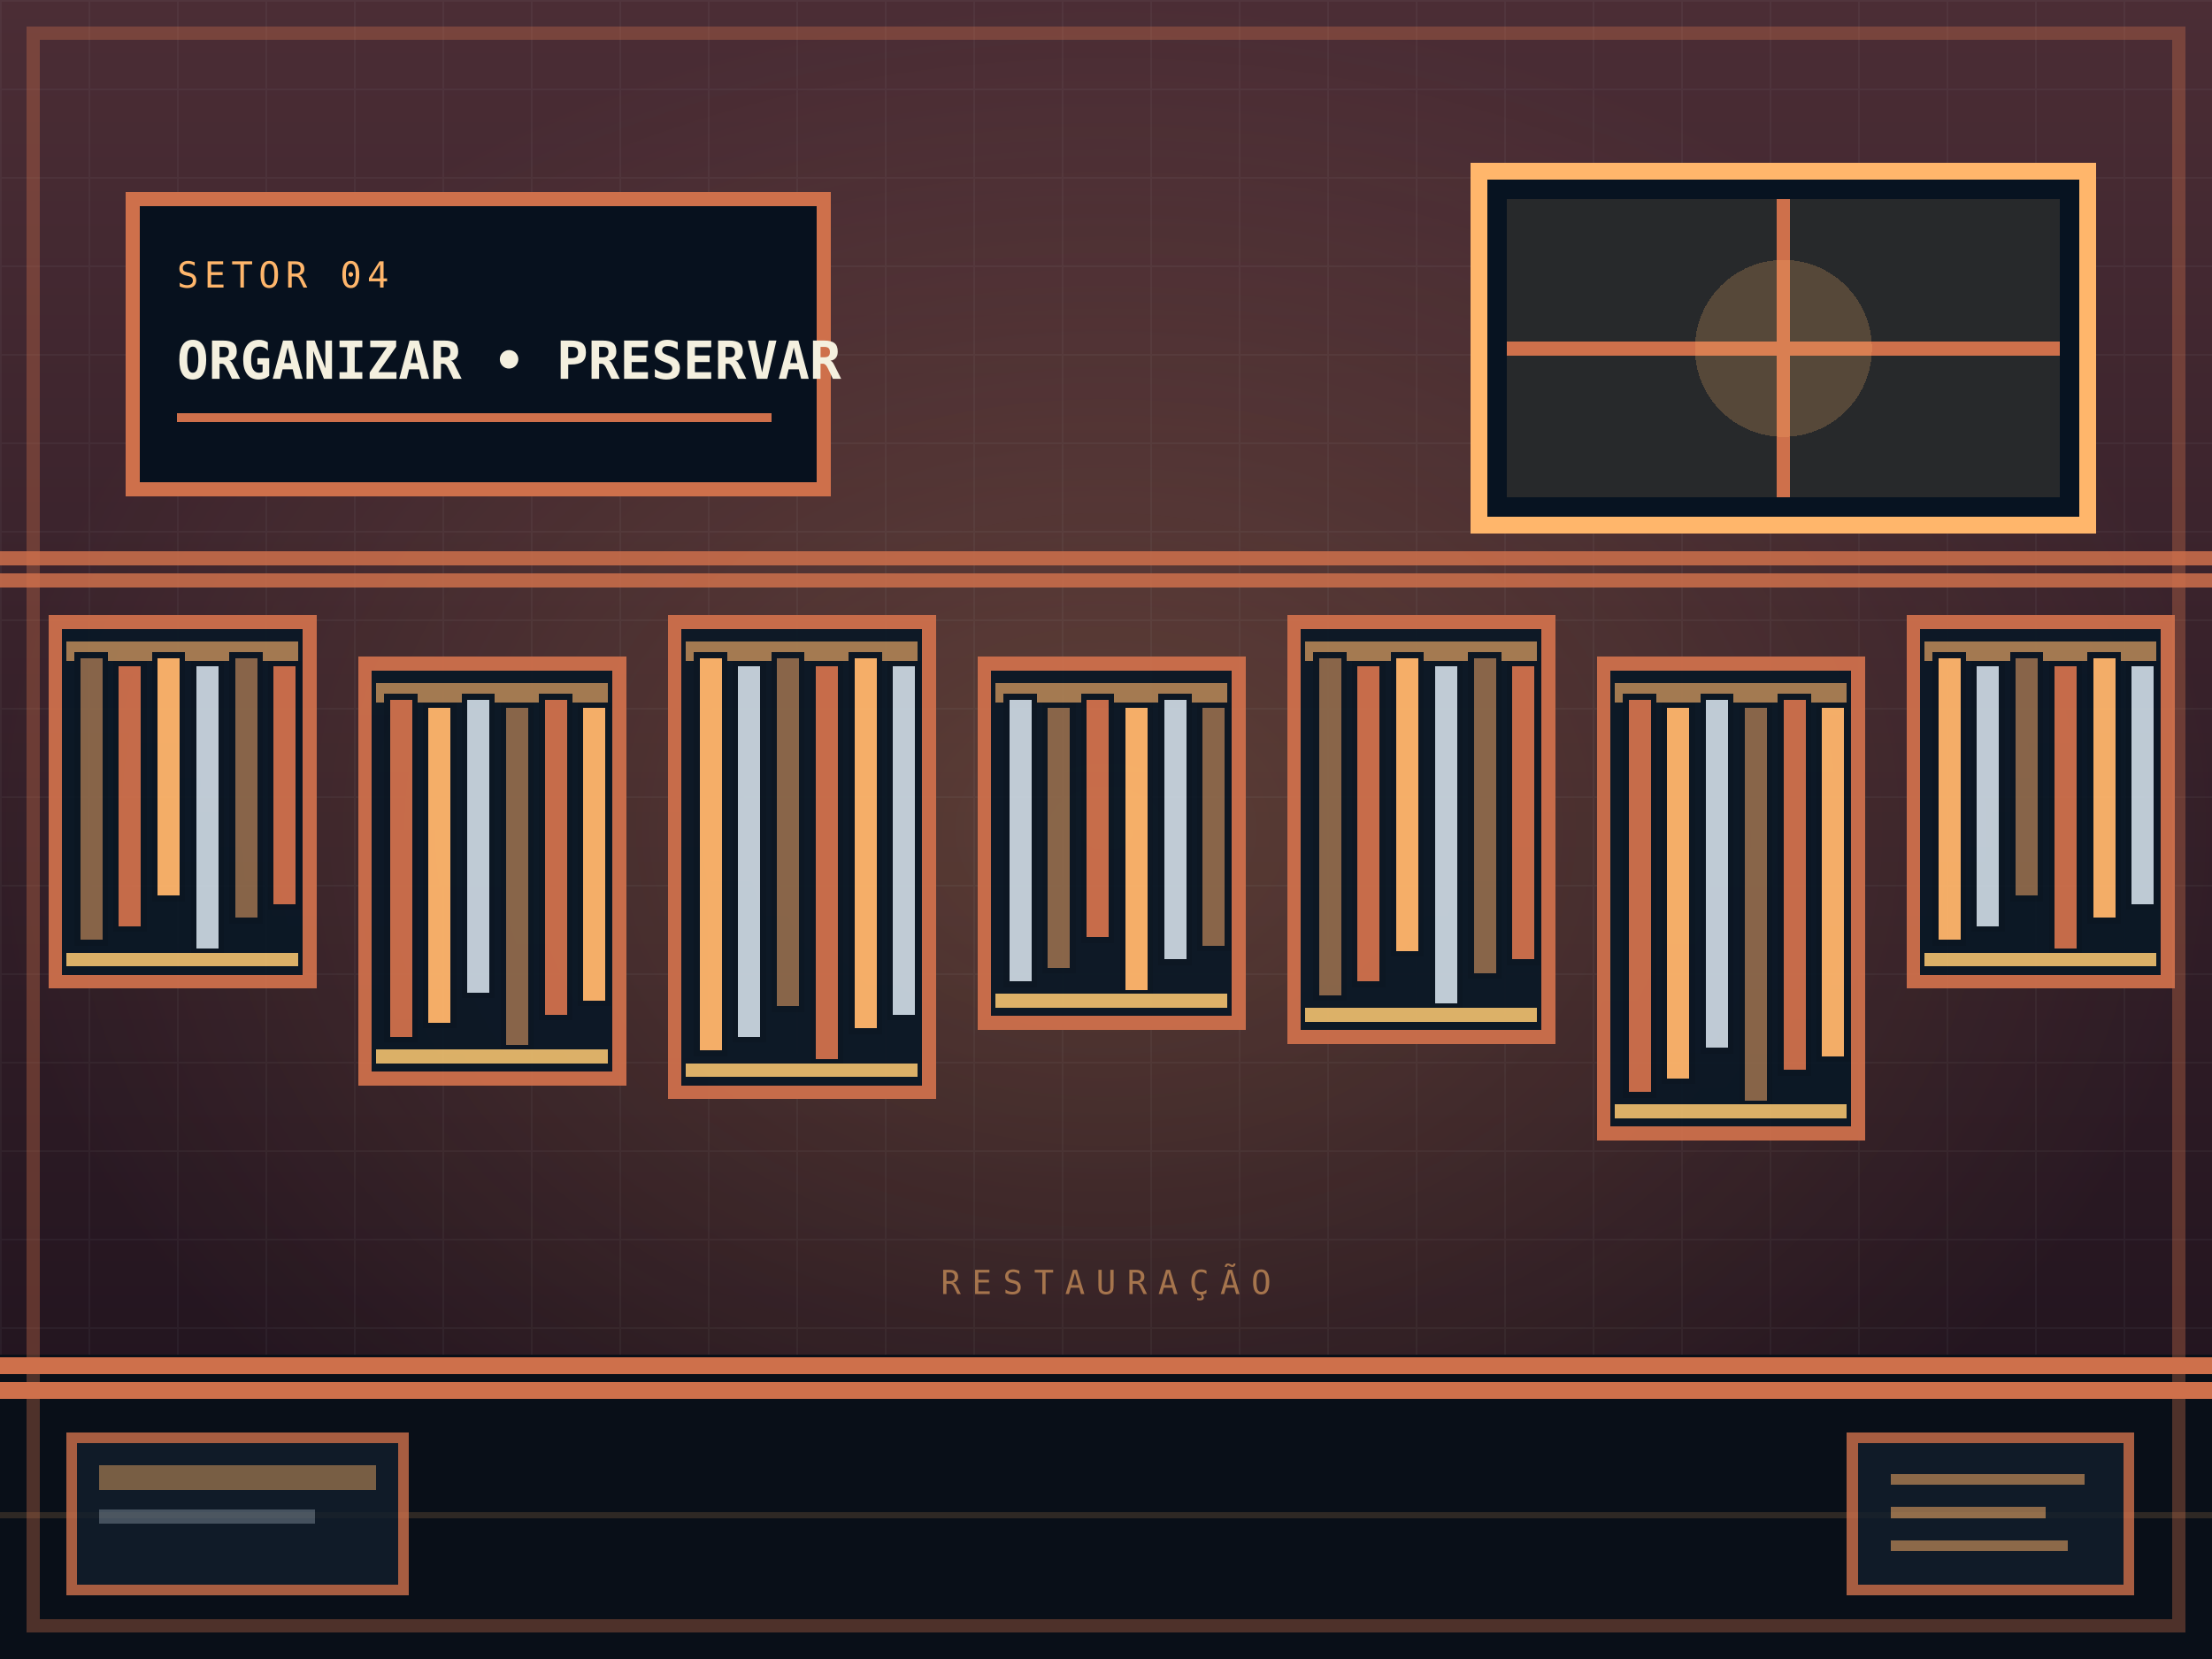
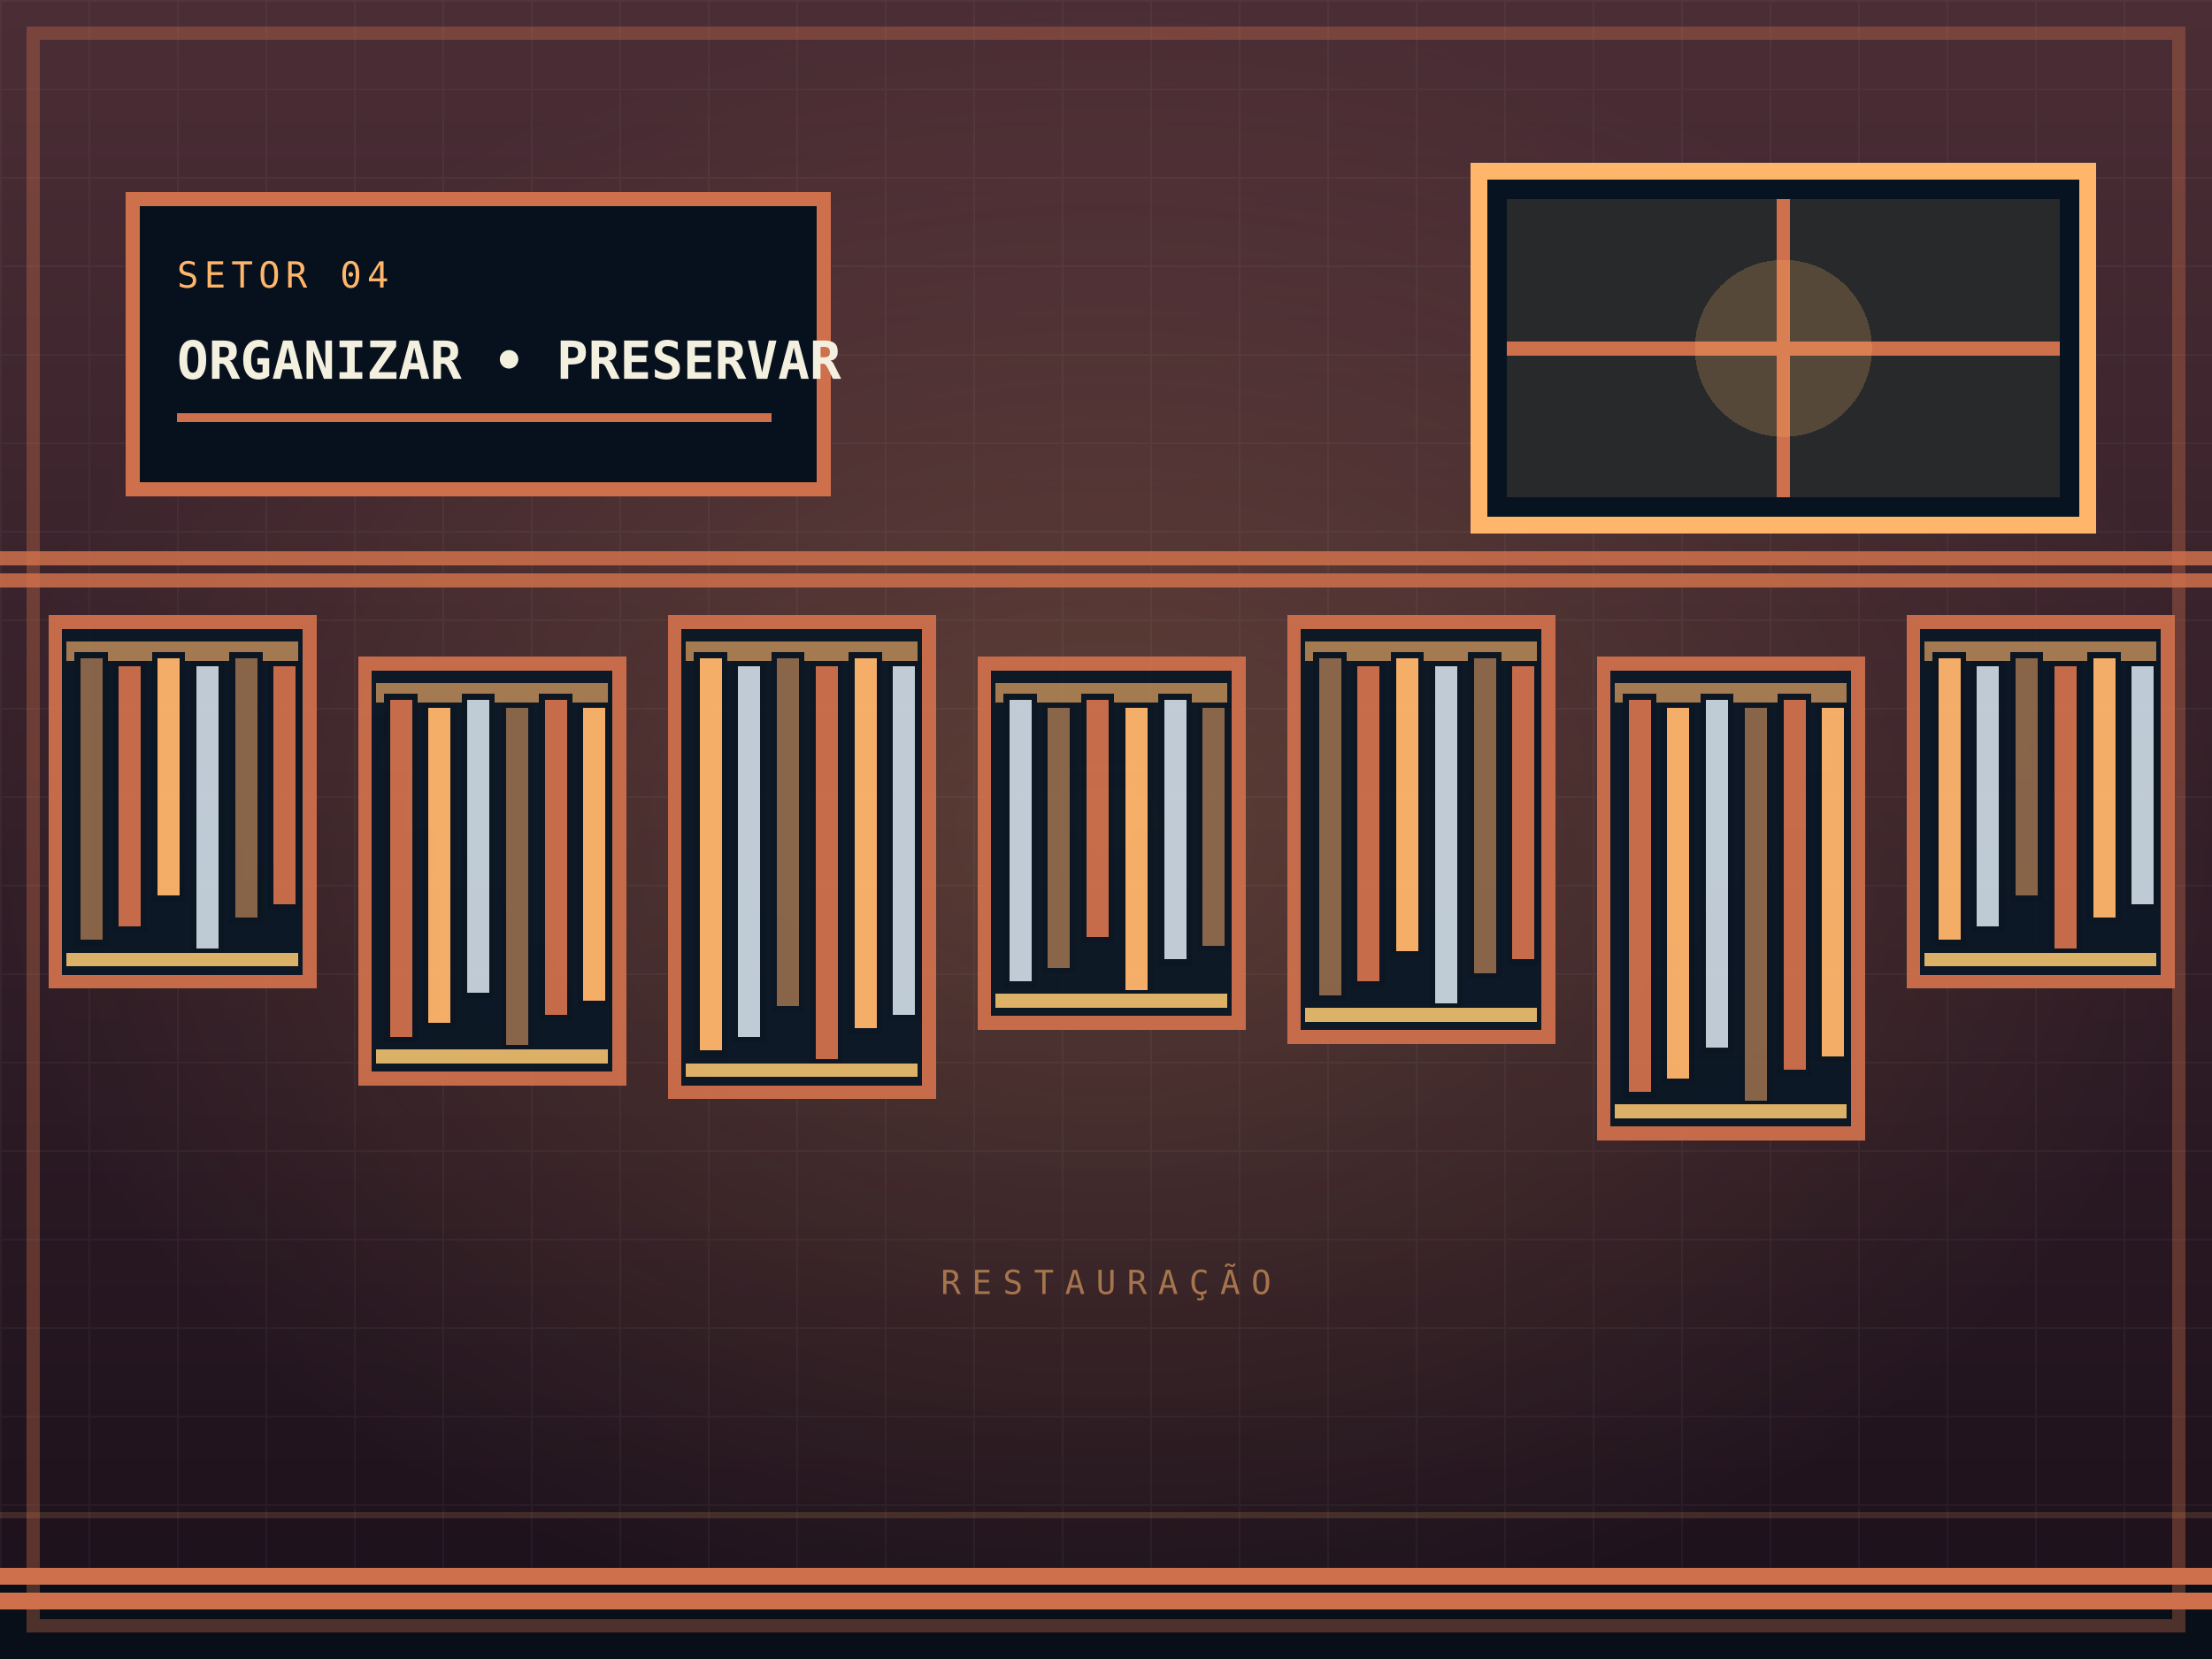
<svg xmlns="http://www.w3.org/2000/svg" width="800" height="600" viewBox="0 0 800 600" shape-rendering="crispEdges">
  <defs>
    <linearGradient id="wall" x2="0" y2="1">
      <stop stop-color="#4b2d35" />
      <stop offset="1" stop-color="#1b101b" />
    </linearGradient>
    <radialGradient id="light">
      <stop stop-color="#ffb66b" stop-opacity=".2" />
      <stop offset="1" stop-color="#ffb66b" stop-opacity="0" />
    </radialGradient>
    <pattern id="grid" width="32" height="32" patternUnits="userSpaceOnUse">
      <path d="M32 0H0V32" fill="none" stroke="#d8e6f3" stroke-opacity=".045" stroke-width="1" />
    </pattern>
  </defs>
  <rect width="800" height="600" fill="url(#wall)" />
  <rect width="800" height="600" fill="url(#light)" />
  <rect width="800" height="600" fill="url(#grid)" />
  <path d="M0 202H800M0 210H800" stroke="#ce704b" stroke-width="5" opacity=".85" />
  <g>
    <rect x="48" y="72" width="250" height="105" fill="#07111e" stroke="#ce704b" stroke-width="5" />
    <text x="64" y="104" font-family="monospace" font-size="13" fill="#ffb66b" letter-spacing="2">SETOR 04</text>
    <text x="64" y="137" font-family="monospace" font-size="19" font-weight="bold" fill="#f4f0df">ORGANIZAR • PRESERVAR</text>
    <path d="M64 151h215" stroke="#ce704b" stroke-width="3" />
  </g>
  <g>
    <rect x="535" y="62" width="220" height="128" fill="#071321" stroke="#ffb66b" stroke-width="6" />
    <rect x="545" y="72" width="200" height="108" fill="#ffb66b" opacity=".13" />
    <path d="M645 72v108M545 126h200" stroke="#ce704b" stroke-width="5" />
    <circle cx="645" cy="126" r="32" fill="#ffb66b" opacity=".22" />
  </g>
  <g opacity=".94">
    <g>
      <rect x="20" y="225" width="92" height="130" fill="#0a1725" stroke="#ce704b" stroke-width="5" />
      <rect x="24" y="232" width="84" height="7" fill="#ffb66b" opacity=".65" />
      <rect x="28" y="237" width="10" height="104" fill="#8c684a" stroke="#091522" stroke-width="2" />
      <rect x="42" y="240" width="10" height="96" fill="#ce704b" stroke="#091522" stroke-width="2" />
      <rect x="56" y="237" width="10" height="88" fill="#ffb66b" stroke="#091522" stroke-width="2" />
      <rect x="70" y="240" width="10" height="104" fill="#c7d5df" stroke="#091522" stroke-width="2" />
      <rect x="84" y="237" width="10" height="96" fill="#8c684a" stroke="#091522" stroke-width="2" />
      <rect x="98" y="240" width="10" height="88" fill="#ce704b" stroke="#091522" stroke-width="2" />
      <path d="M24 347h84" stroke="#e6b96b" stroke-width="5" />
    </g>
    <g>
      <rect x="132" y="240" width="92" height="150" fill="#0a1725" stroke="#ce704b" stroke-width="5" />
      <rect x="136" y="247" width="84" height="7" fill="#ffb66b" opacity=".65" />
      <rect x="140" y="252" width="10" height="124" fill="#ce704b" stroke="#091522" stroke-width="2" />
      <rect x="154" y="255" width="10" height="116" fill="#ffb66b" stroke="#091522" stroke-width="2" />
      <rect x="168" y="252" width="10" height="108" fill="#c7d5df" stroke="#091522" stroke-width="2" />
      <rect x="182" y="255" width="10" height="124" fill="#8c684a" stroke="#091522" stroke-width="2" />
      <rect x="196" y="252" width="10" height="116" fill="#ce704b" stroke="#091522" stroke-width="2" />
      <rect x="210" y="255" width="10" height="108" fill="#ffb66b" stroke="#091522" stroke-width="2" />
      <path d="M136 382h84" stroke="#e6b96b" stroke-width="5" />
    </g>
    <g>
      <rect x="244" y="225" width="92" height="170" fill="#0a1725" stroke="#ce704b" stroke-width="5" />
      <rect x="248" y="232" width="84" height="7" fill="#ffb66b" opacity=".65" />
      <rect x="252" y="237" width="10" height="144" fill="#ffb66b" stroke="#091522" stroke-width="2" />
      <rect x="266" y="240" width="10" height="136" fill="#c7d5df" stroke="#091522" stroke-width="2" />
      <rect x="280" y="237" width="10" height="128" fill="#8c684a" stroke="#091522" stroke-width="2" />
      <rect x="294" y="240" width="10" height="144" fill="#ce704b" stroke="#091522" stroke-width="2" />
      <rect x="308" y="237" width="10" height="136" fill="#ffb66b" stroke="#091522" stroke-width="2" />
      <rect x="322" y="240" width="10" height="128" fill="#c7d5df" stroke="#091522" stroke-width="2" />
      <path d="M248 387h84" stroke="#e6b96b" stroke-width="5" />
    </g>
    <g>
      <rect x="356" y="240" width="92" height="130" fill="#0a1725" stroke="#ce704b" stroke-width="5" />
      <rect x="360" y="247" width="84" height="7" fill="#ffb66b" opacity=".65" />
      <rect x="364" y="252" width="10" height="104" fill="#c7d5df" stroke="#091522" stroke-width="2" />
      <rect x="378" y="255" width="10" height="96" fill="#8c684a" stroke="#091522" stroke-width="2" />
      <rect x="392" y="252" width="10" height="88" fill="#ce704b" stroke="#091522" stroke-width="2" />
      <rect x="406" y="255" width="10" height="104" fill="#ffb66b" stroke="#091522" stroke-width="2" />
      <rect x="420" y="252" width="10" height="96" fill="#c7d5df" stroke="#091522" stroke-width="2" />
      <rect x="434" y="255" width="10" height="88" fill="#8c684a" stroke="#091522" stroke-width="2" />
      <path d="M360 362h84" stroke="#e6b96b" stroke-width="5" />
    </g>
    <g>
      <rect x="468" y="225" width="92" height="150" fill="#0a1725" stroke="#ce704b" stroke-width="5" />
      <rect x="472" y="232" width="84" height="7" fill="#ffb66b" opacity=".65" />
      <rect x="476" y="237" width="10" height="124" fill="#8c684a" stroke="#091522" stroke-width="2" />
      <rect x="490" y="240" width="10" height="116" fill="#ce704b" stroke="#091522" stroke-width="2" />
      <rect x="504" y="237" width="10" height="108" fill="#ffb66b" stroke="#091522" stroke-width="2" />
      <rect x="518" y="240" width="10" height="124" fill="#c7d5df" stroke="#091522" stroke-width="2" />
      <rect x="532" y="237" width="10" height="116" fill="#8c684a" stroke="#091522" stroke-width="2" />
      <rect x="546" y="240" width="10" height="108" fill="#ce704b" stroke="#091522" stroke-width="2" />
      <path d="M472 367h84" stroke="#e6b96b" stroke-width="5" />
    </g>
    <g>
      <rect x="580" y="240" width="92" height="170" fill="#0a1725" stroke="#ce704b" stroke-width="5" />
      <rect x="584" y="247" width="84" height="7" fill="#ffb66b" opacity=".65" />
      <rect x="588" y="252" width="10" height="144" fill="#ce704b" stroke="#091522" stroke-width="2" />
      <rect x="602" y="255" width="10" height="136" fill="#ffb66b" stroke="#091522" stroke-width="2" />
      <rect x="616" y="252" width="10" height="128" fill="#c7d5df" stroke="#091522" stroke-width="2" />
      <rect x="630" y="255" width="10" height="144" fill="#8c684a" stroke="#091522" stroke-width="2" />
      <rect x="644" y="252" width="10" height="136" fill="#ce704b" stroke="#091522" stroke-width="2" />
      <rect x="658" y="255" width="10" height="128" fill="#ffb66b" stroke="#091522" stroke-width="2" />
      <path d="M584 402h84" stroke="#e6b96b" stroke-width="5" />
    </g>
    <g>
      <rect x="692" y="225" width="92" height="130" fill="#0a1725" stroke="#ce704b" stroke-width="5" />
      <rect x="696" y="232" width="84" height="7" fill="#ffb66b" opacity=".65" />
      <rect x="700" y="237" width="10" height="104" fill="#ffb66b" stroke="#091522" stroke-width="2" />
      <rect x="714" y="240" width="10" height="96" fill="#c7d5df" stroke="#091522" stroke-width="2" />
      <rect x="728" y="237" width="10" height="88" fill="#8c684a" stroke="#091522" stroke-width="2" />
      <rect x="742" y="240" width="10" height="104" fill="#ce704b" stroke="#091522" stroke-width="2" />
      <rect x="756" y="237" width="10" height="96" fill="#ffb66b" stroke="#091522" stroke-width="2" />
      <rect x="770" y="240" width="10" height="88" fill="#c7d5df" stroke="#091522" stroke-width="2" />
      <path d="M696 347h84" stroke="#e6b96b" stroke-width="5" />
    </g>
  </g>
-   <rect x="0" y="490" width="800" height="110" fill="#090f18" />
-   <path d="M0 494H800M0 503H800" stroke="#ce704b" stroke-width="6" />
+   <rect x="0" y="570" width="800" height="30" fill="#090f18" />
+   <path d="M0 570H800M0 579H800" stroke="#ce704b" stroke-width="6" />
  <path d="M0 548H800" stroke="#ffb66b" stroke-opacity=".15" stroke-width="2" />
-   <g opacity=".8">
-     <rect x="26" y="520" width="120" height="55" fill="#121e2c" stroke="#ce704b" stroke-width="4" />
-     <rect x="36" y="530" width="100" height="9" fill="#ffb66b" opacity=".55" />
-     <rect x="36" y="546" width="78" height="5" fill="#b7c6d5" opacity=".4" />
-     <rect x="670" y="520" width="100" height="55" fill="#121e2c" stroke="#ce704b" stroke-width="4" />
-     <path d="M684 535h70M684 547h56M684 559h64" stroke="#ffb66b" stroke-width="4" opacity=".65" />
-   </g>
  <rect x="12" y="12" width="776" height="576" fill="none" stroke="#ce704b" stroke-opacity=".35" stroke-width="5" />
  <text x="400" y="468" text-anchor="middle" font-family="monospace" font-size="12" fill="#ffb66b" opacity=".55" letter-spacing="4">RESTAURAÇÃO</text>
</svg>
